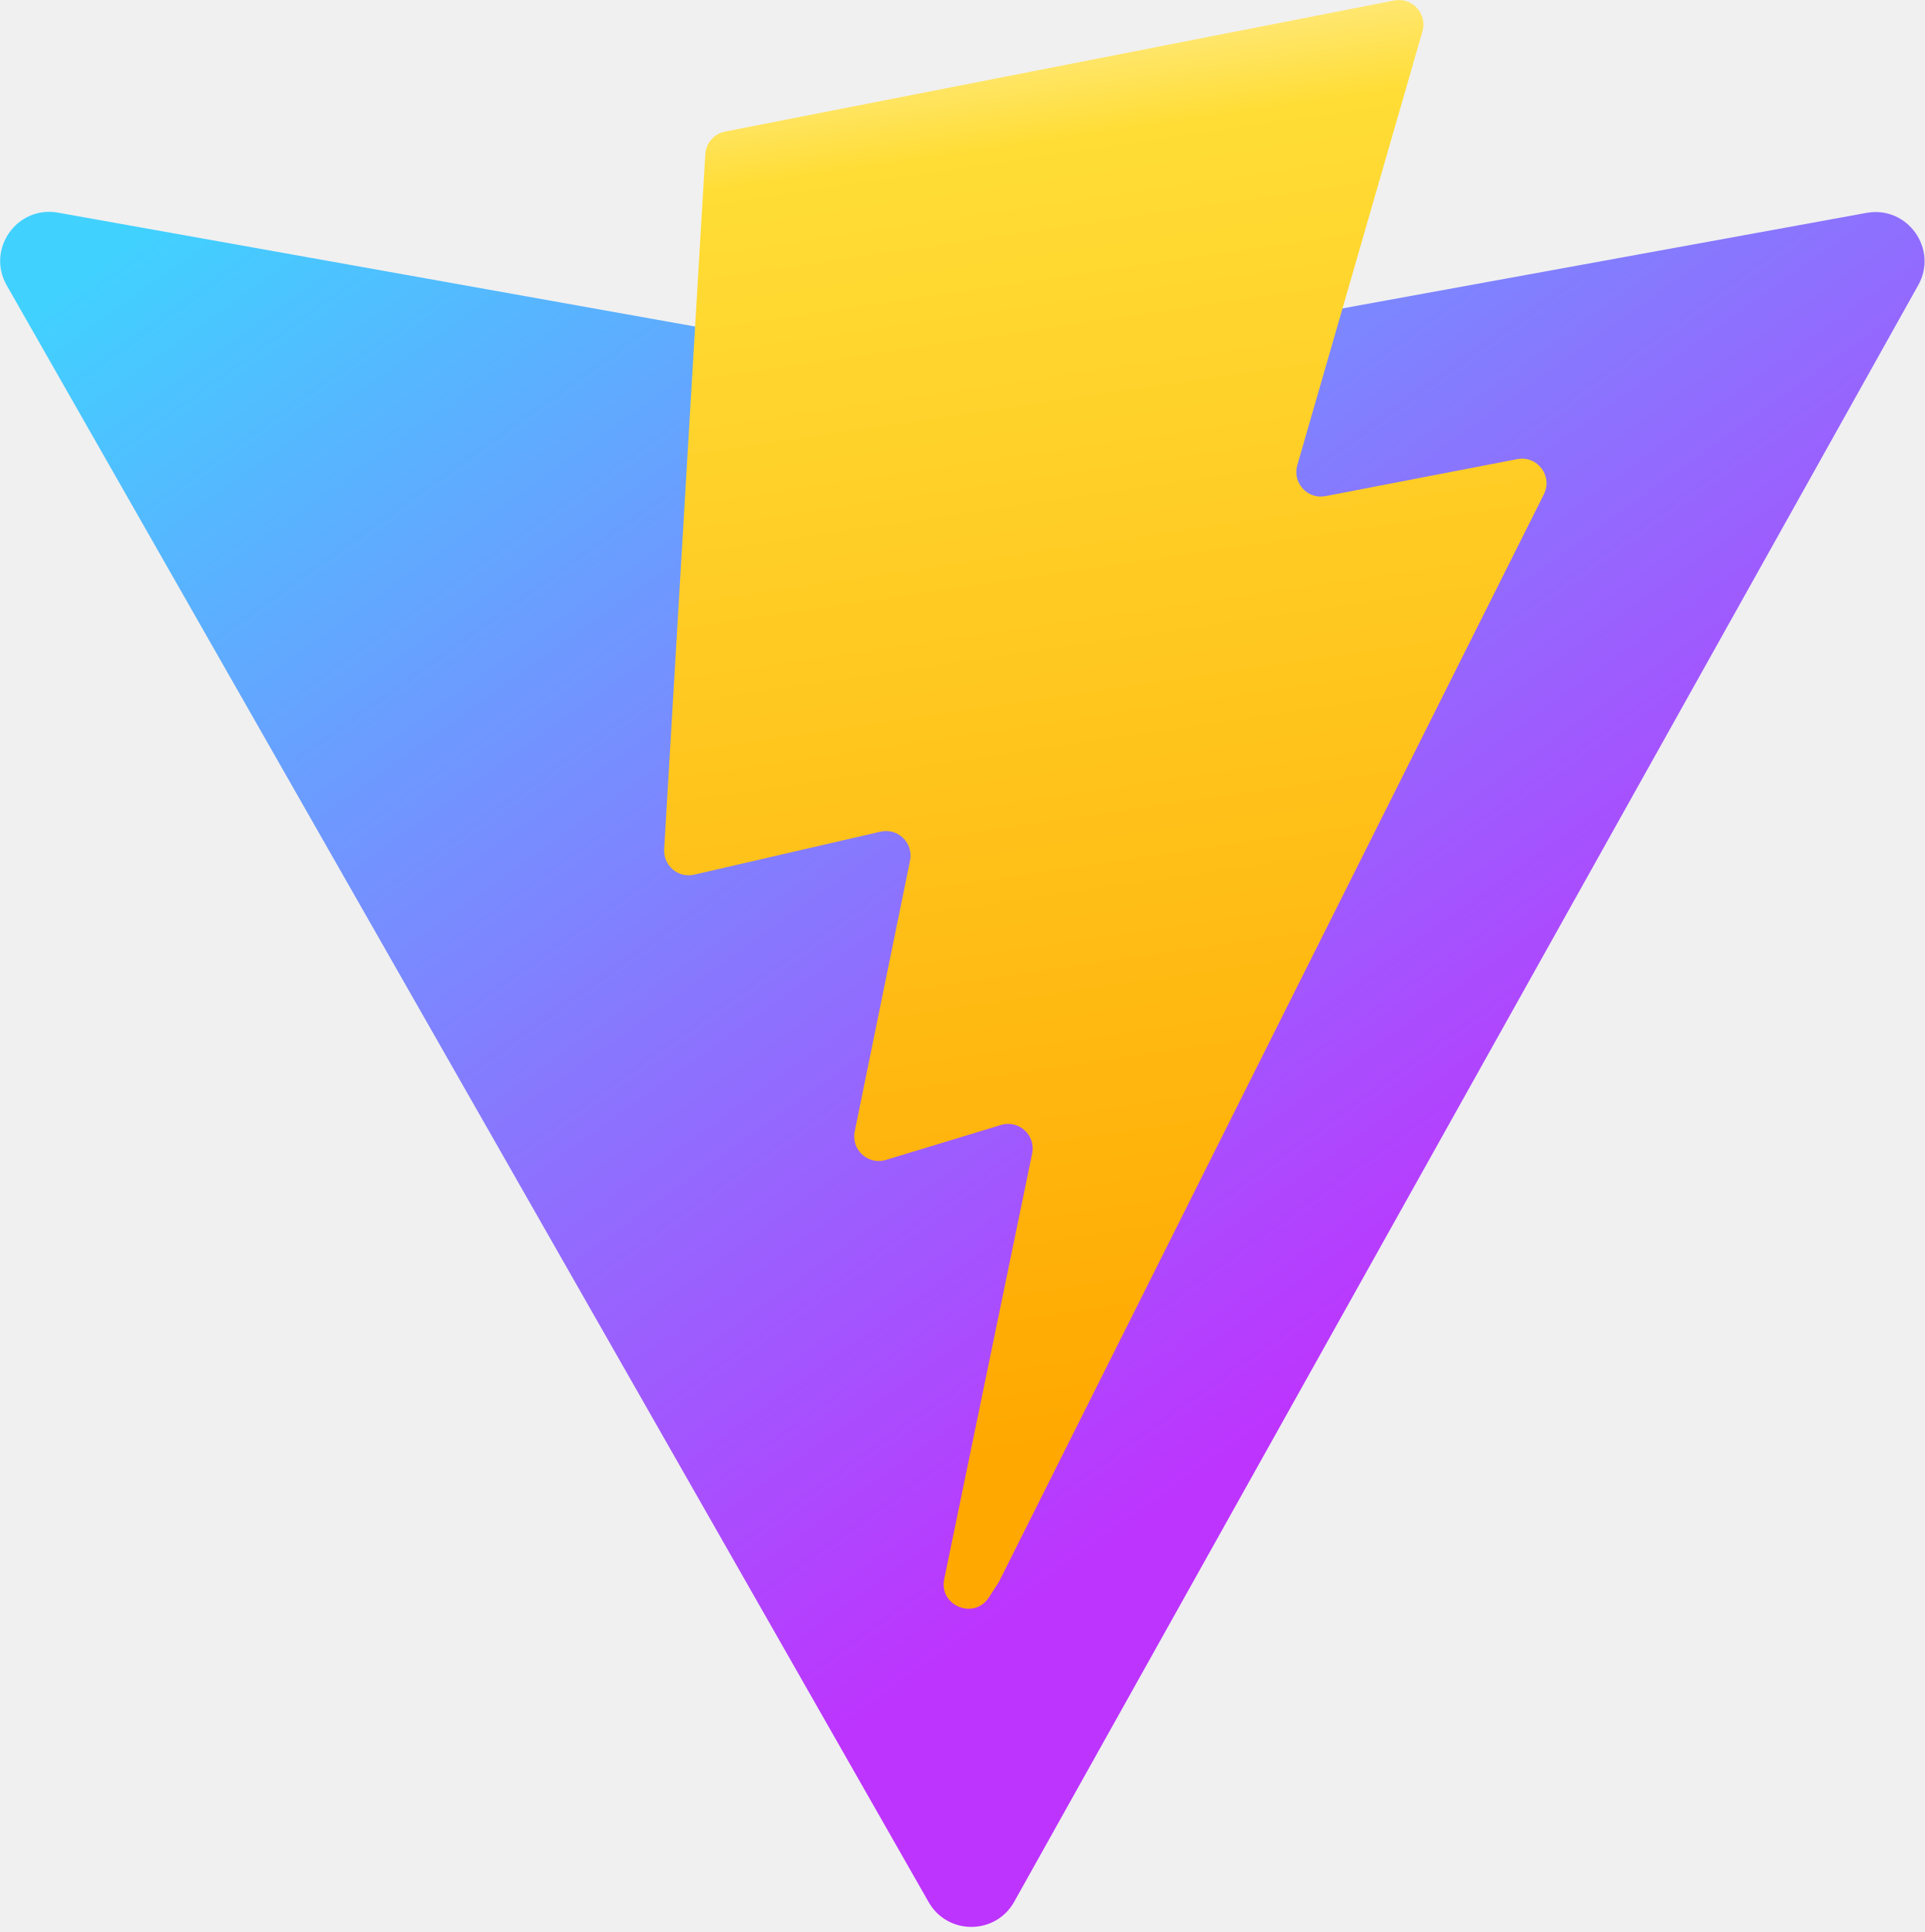
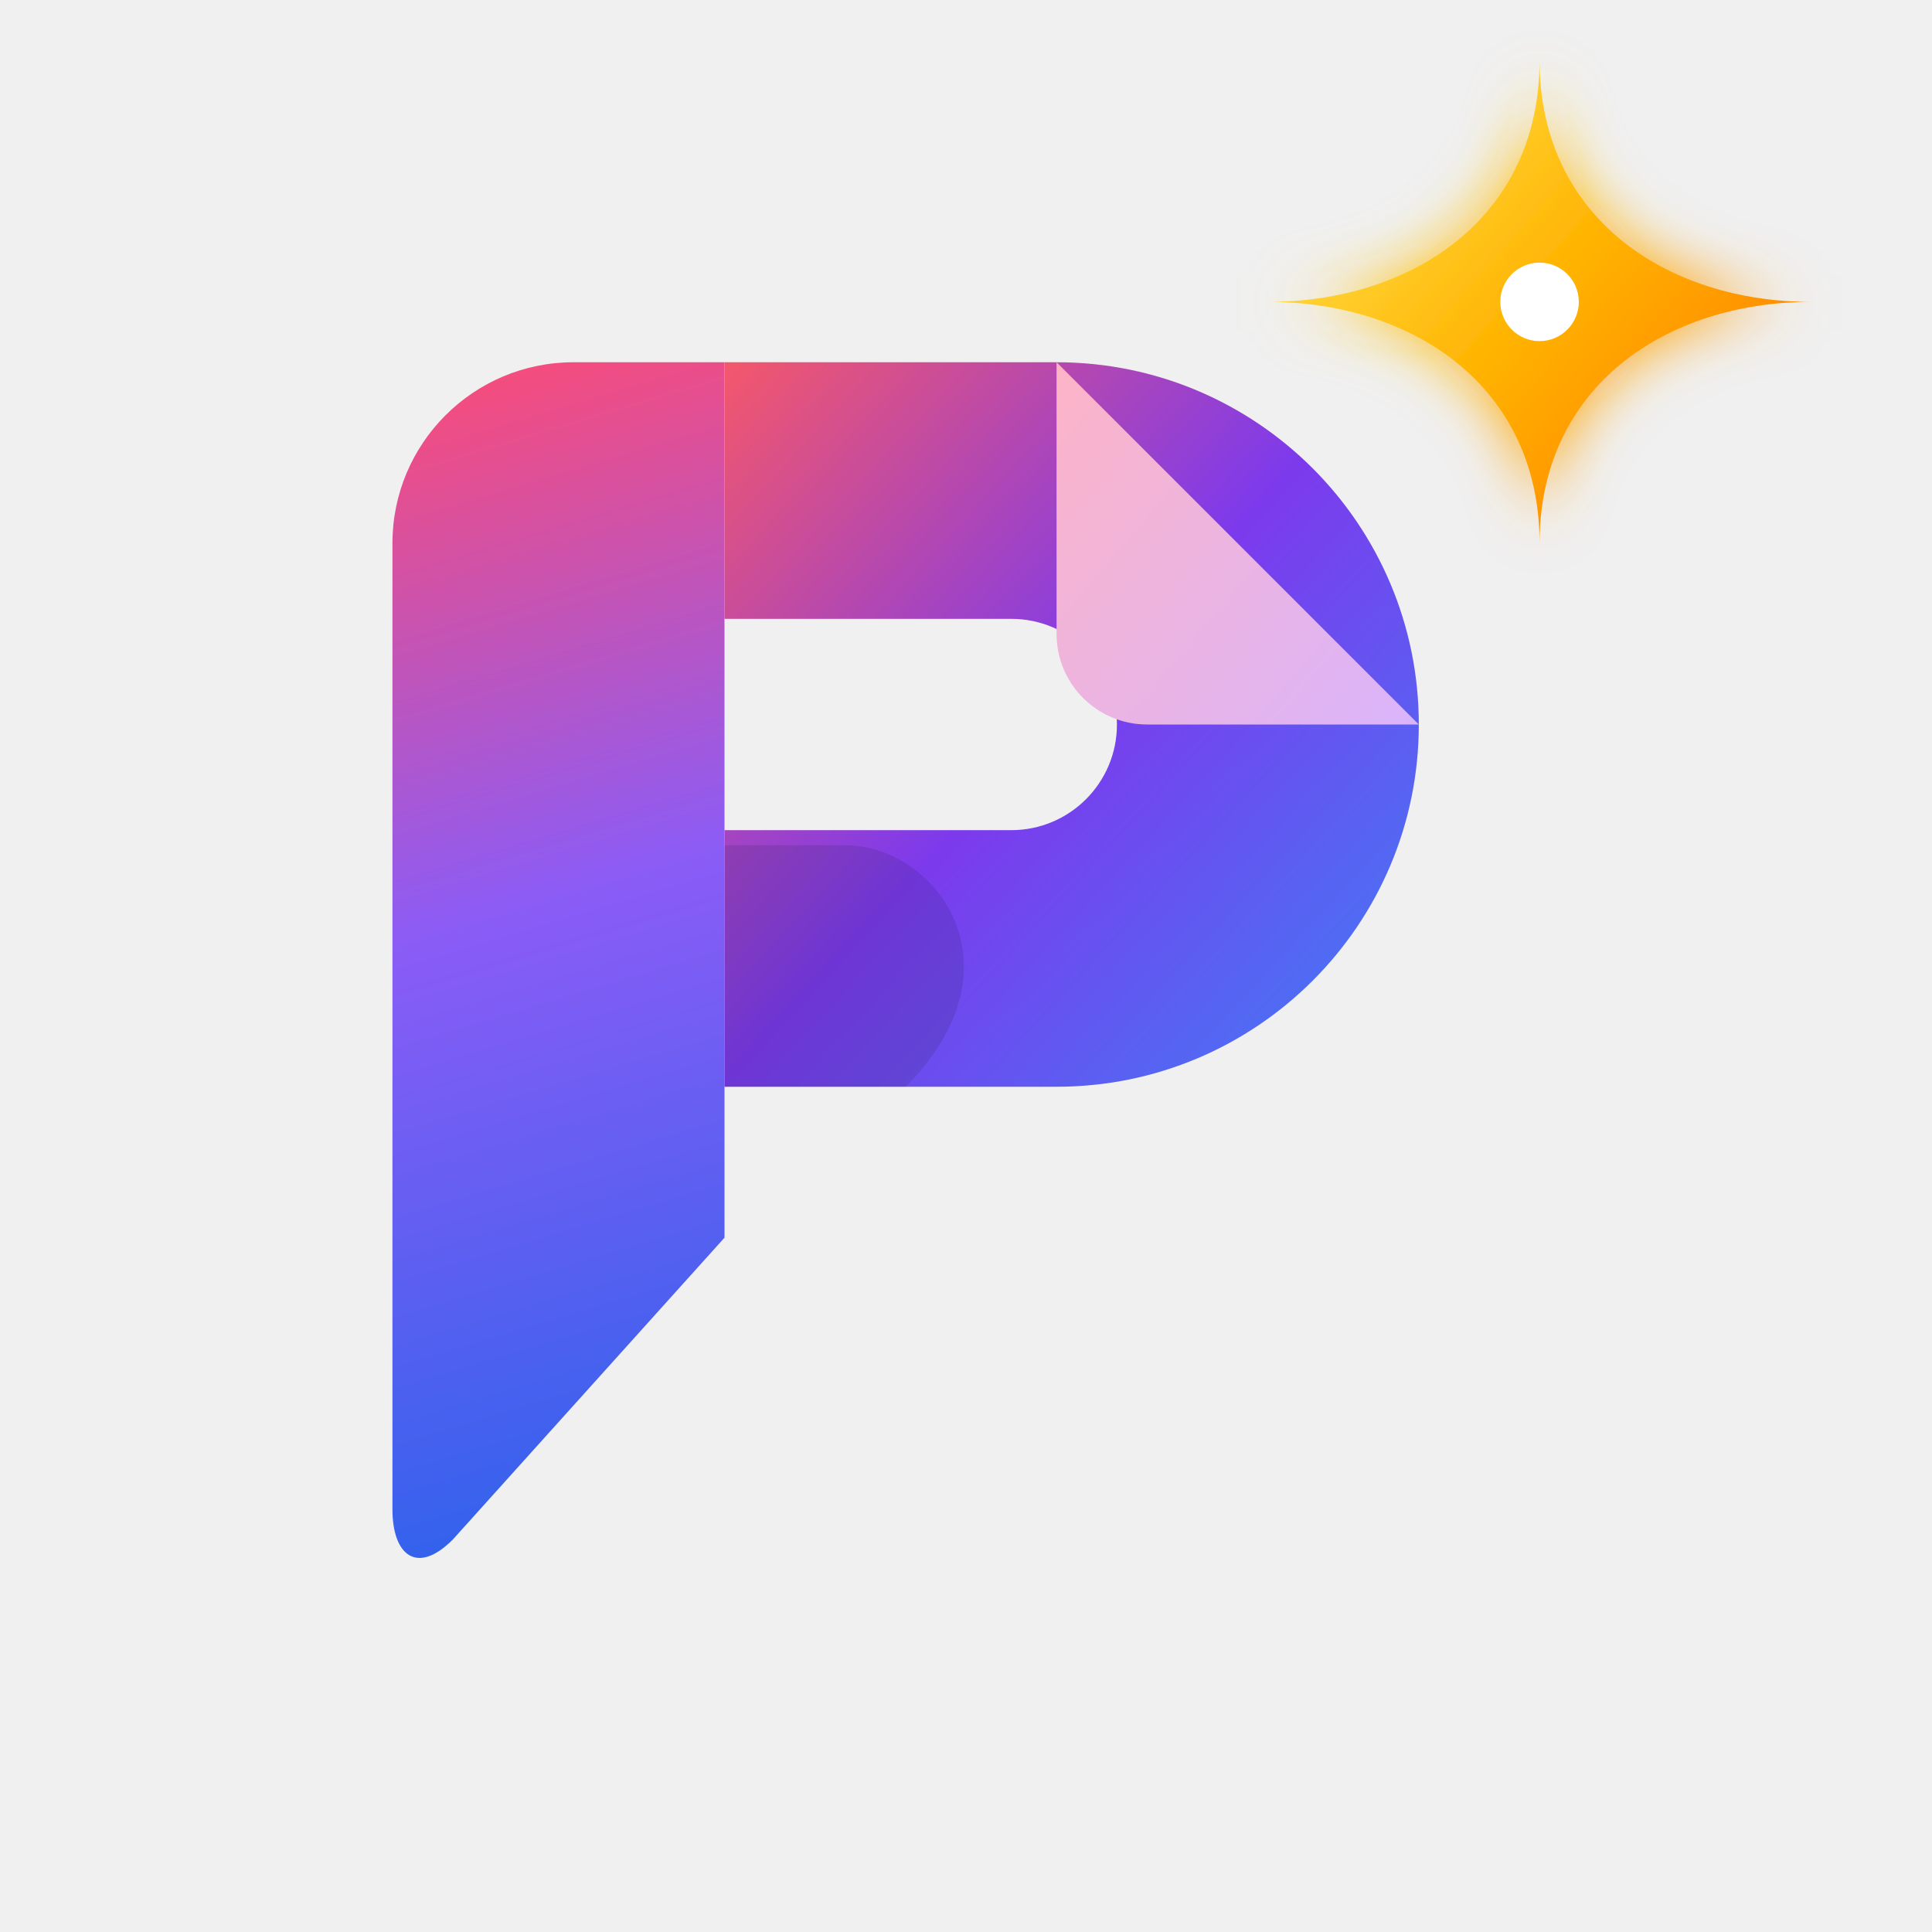
- <svg xmlns="http://www.w3.org/2000/svg" aria-hidden="true" role="img" class="iconify iconify--logos" width="31.88" height="32" preserveAspectRatio="xMidYMid meet" viewBox="0 0 256 257">
+ <svg xmlns="http://www.w3.org/2000/svg" width="64" height="64" viewBox="0 0 64 64" fill="none">
  <defs>
-     <linearGradient id="IconifyId1813088fe1fbc01fb466" x1="-.828%" x2="57.636%" y1="7.652%" y2="78.411%">
-       <stop offset="0%" stop-color="#41D1FF" />
-       <stop offset="100%" stop-color="#BD34FE" />
+     <linearGradient id="pStemVite" x1="12" y1="12" x2="24" y2="52" gradientUnits="userSpaceOnUse">
+       <stop offset="0%" stop-color="#FF4B72" />
+       <stop offset="45%" stop-color="#8B5CF6" />
+       <stop offset="100%" stop-color="#2563EB" />
    </linearGradient>
-     <linearGradient id="IconifyId1813088fe1fbc01fb467" x1="43.376%" x2="50.316%" y1="2.242%" y2="89.03%">
-       <stop offset="0%" stop-color="#FFEA83" />
-       <stop offset="8.333%" stop-color="#FFDD35" />
-       <stop offset="100%" stop-color="#FFA800" />
+     <linearGradient id="pLoopVite" x1="22" y1="12" x2="48" y2="36" gradientUnits="userSpaceOnUse">
+       <stop offset="0%" stop-color="#FF5A5F" />
+       <stop offset="50%" stop-color="#7C3AED" />
+       <stop offset="100%" stop-color="#3B82F6" />
    </linearGradient>
+     <linearGradient id="pFoldVite" x1="34" y1="12" x2="48" y2="24" gradientUnits="userSpaceOnUse">
+       <stop offset="0%" stop-color="#FFB4C4" />
+       <stop offset="100%" stop-color="#D8B4FE" />
+     </linearGradient>
+     <linearGradient id="sparkleVite" x1="42" y1="2" x2="60" y2="18" gradientUnits="userSpaceOnUse">
+       <stop offset="0%" stop-color="#FFF066" />
+       <stop offset="50%" stop-color="#FFB300" />
+       <stop offset="100%" stop-color="#FF6F00" />
+     </linearGradient>
+     <filter id="glowVite" x="38" y="-2" width="26" height="26" filterUnits="userSpaceOnUse">
+       <feGaussianBlur stdDeviation="1" result="b" />
+       <feComposite in="SourceGraphic" in2="b" operator="over" />
+     </filter>
  </defs>
-   <path fill="url(#IconifyId1813088fe1fbc01fb466)" d="M255.153 37.938L134.897 252.976c-2.483 4.44-8.862 4.466-11.382.048L.875 37.958c-2.746-4.814 1.371-10.646 6.827-9.67l120.385 21.517a6.537 6.537 0 0 0 2.322-.004l117.867-21.483c5.438-.991 9.574 4.796 6.877 9.62Z" />
-   <path fill="url(#IconifyId1813088fe1fbc01fb467)" d="M185.432.063L96.44 17.501a3.268 3.268 0 0 0-2.634 3.014l-5.474 92.456a3.268 3.268 0 0 0 3.997 3.378l24.777-5.718c2.318-.535 4.413 1.507 3.936 3.838l-7.361 36.047c-.495 2.426 1.782 4.5 4.151 3.78l15.304-4.649c2.372-.72 4.652 1.36 4.15 3.788l-11.698 56.621c-.732 3.542 3.979 5.473 5.943 2.437l1.313-2.028l72.516-144.72c1.215-2.423-.88-5.186-3.54-4.672l-25.505 4.922c-2.396.462-4.435-1.77-3.759-4.114l16.646-57.705c.677-2.35-1.37-4.583-3.769-4.113Z" />
+   <path d="M13 18C13 14.686 15.686 12 19 12H24V41L15 51C13.8 52.2 13 51.5 13 50V18Z" fill="url(#pStemVite)" />
+   <path fill-rule="evenodd" clip-rule="evenodd" d="M24 12H35C41.627 12 47 17.373 47 24C47 30.627 41.627 36 35 36H24V12ZM24 20.5H33.5C35.433 20.5 37 22.067 37 24C37 25.933 35.433 27.5 33.5 27.5H24V20.5Z" fill="url(#pLoopVite)" />
+   <path d="M35 12L47 24H38C36.343 24 35 22.657 35 21V12Z" fill="url(#pFoldVite)" />
+   <path d="M24 36V28H28C31 28 34 32 30 36H24Z" fill="#1E1B4B" opacity="0.15" />
+   <g filter="url(#glowVite)">
+     <path d="M51 2C51 7.2 46.8 10 42 10C46.8 10 51 12.8 51 18C51 12.8 55.2 10 60 10C55.2 10 51 7.2 51 2Z" fill="url(#sparkleVite)" />
+     <circle cx="51" cy="10" r="1.3" fill="#FFFFFF" />
+   </g>
</svg>
